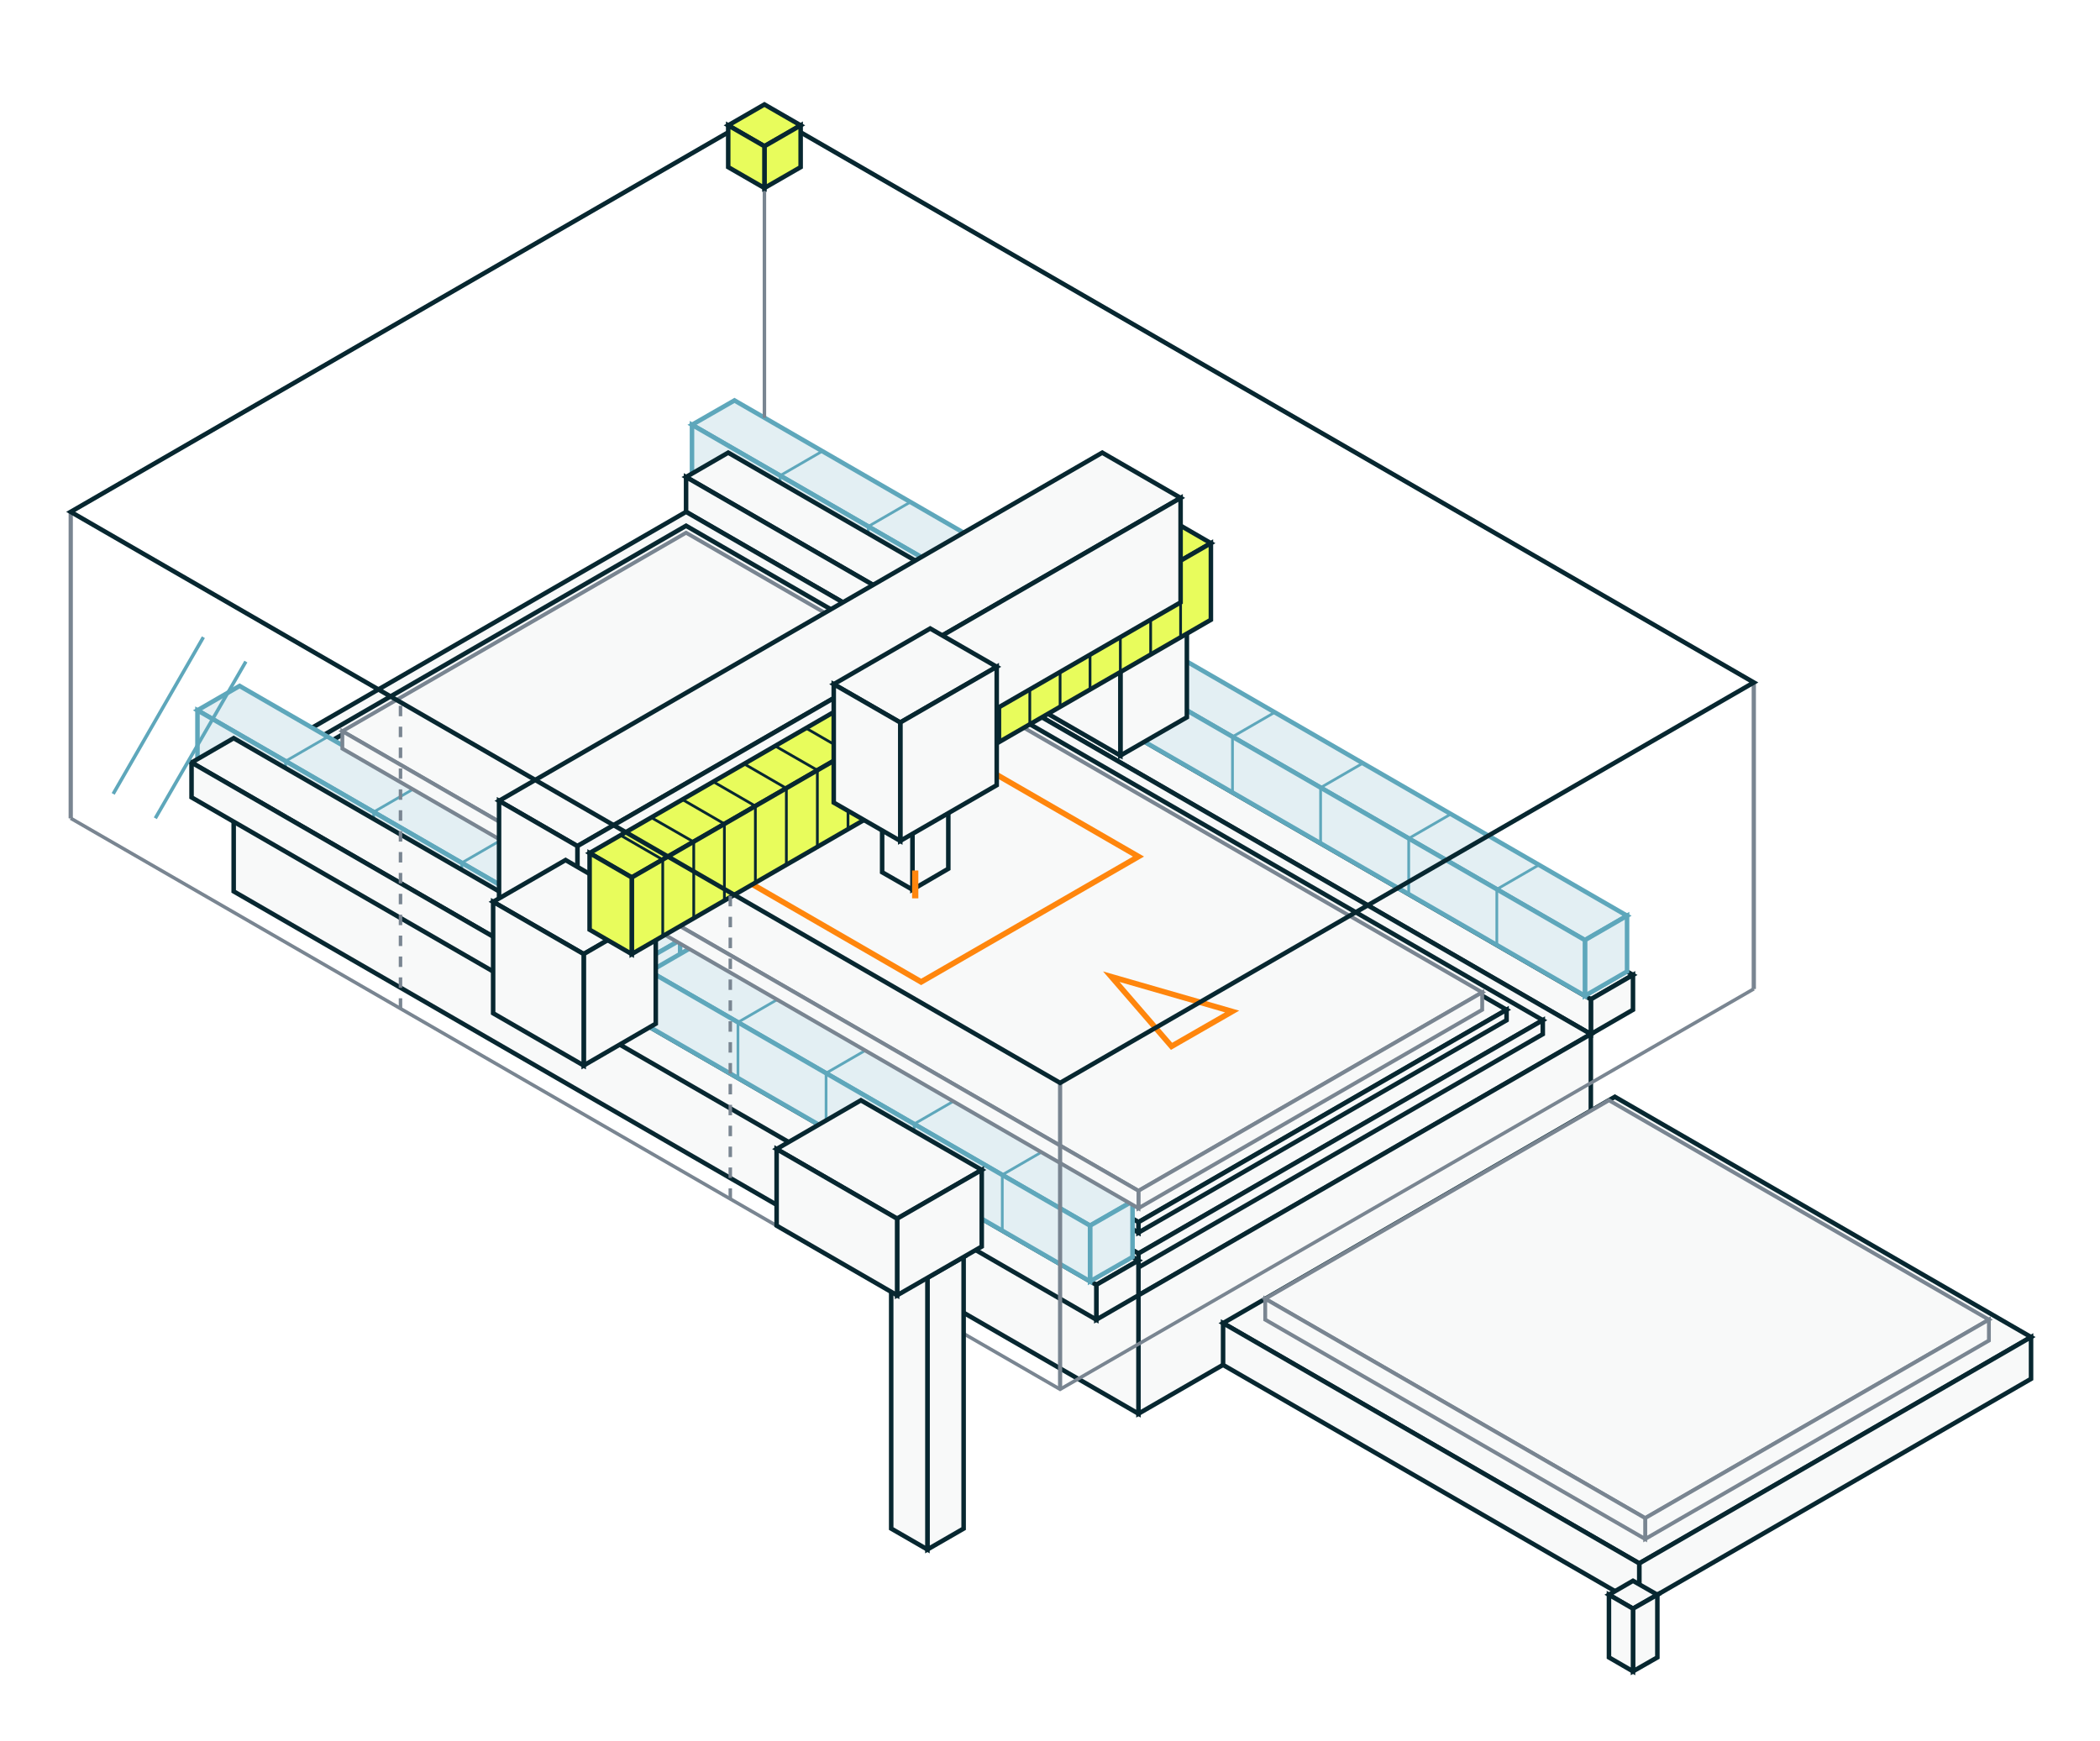
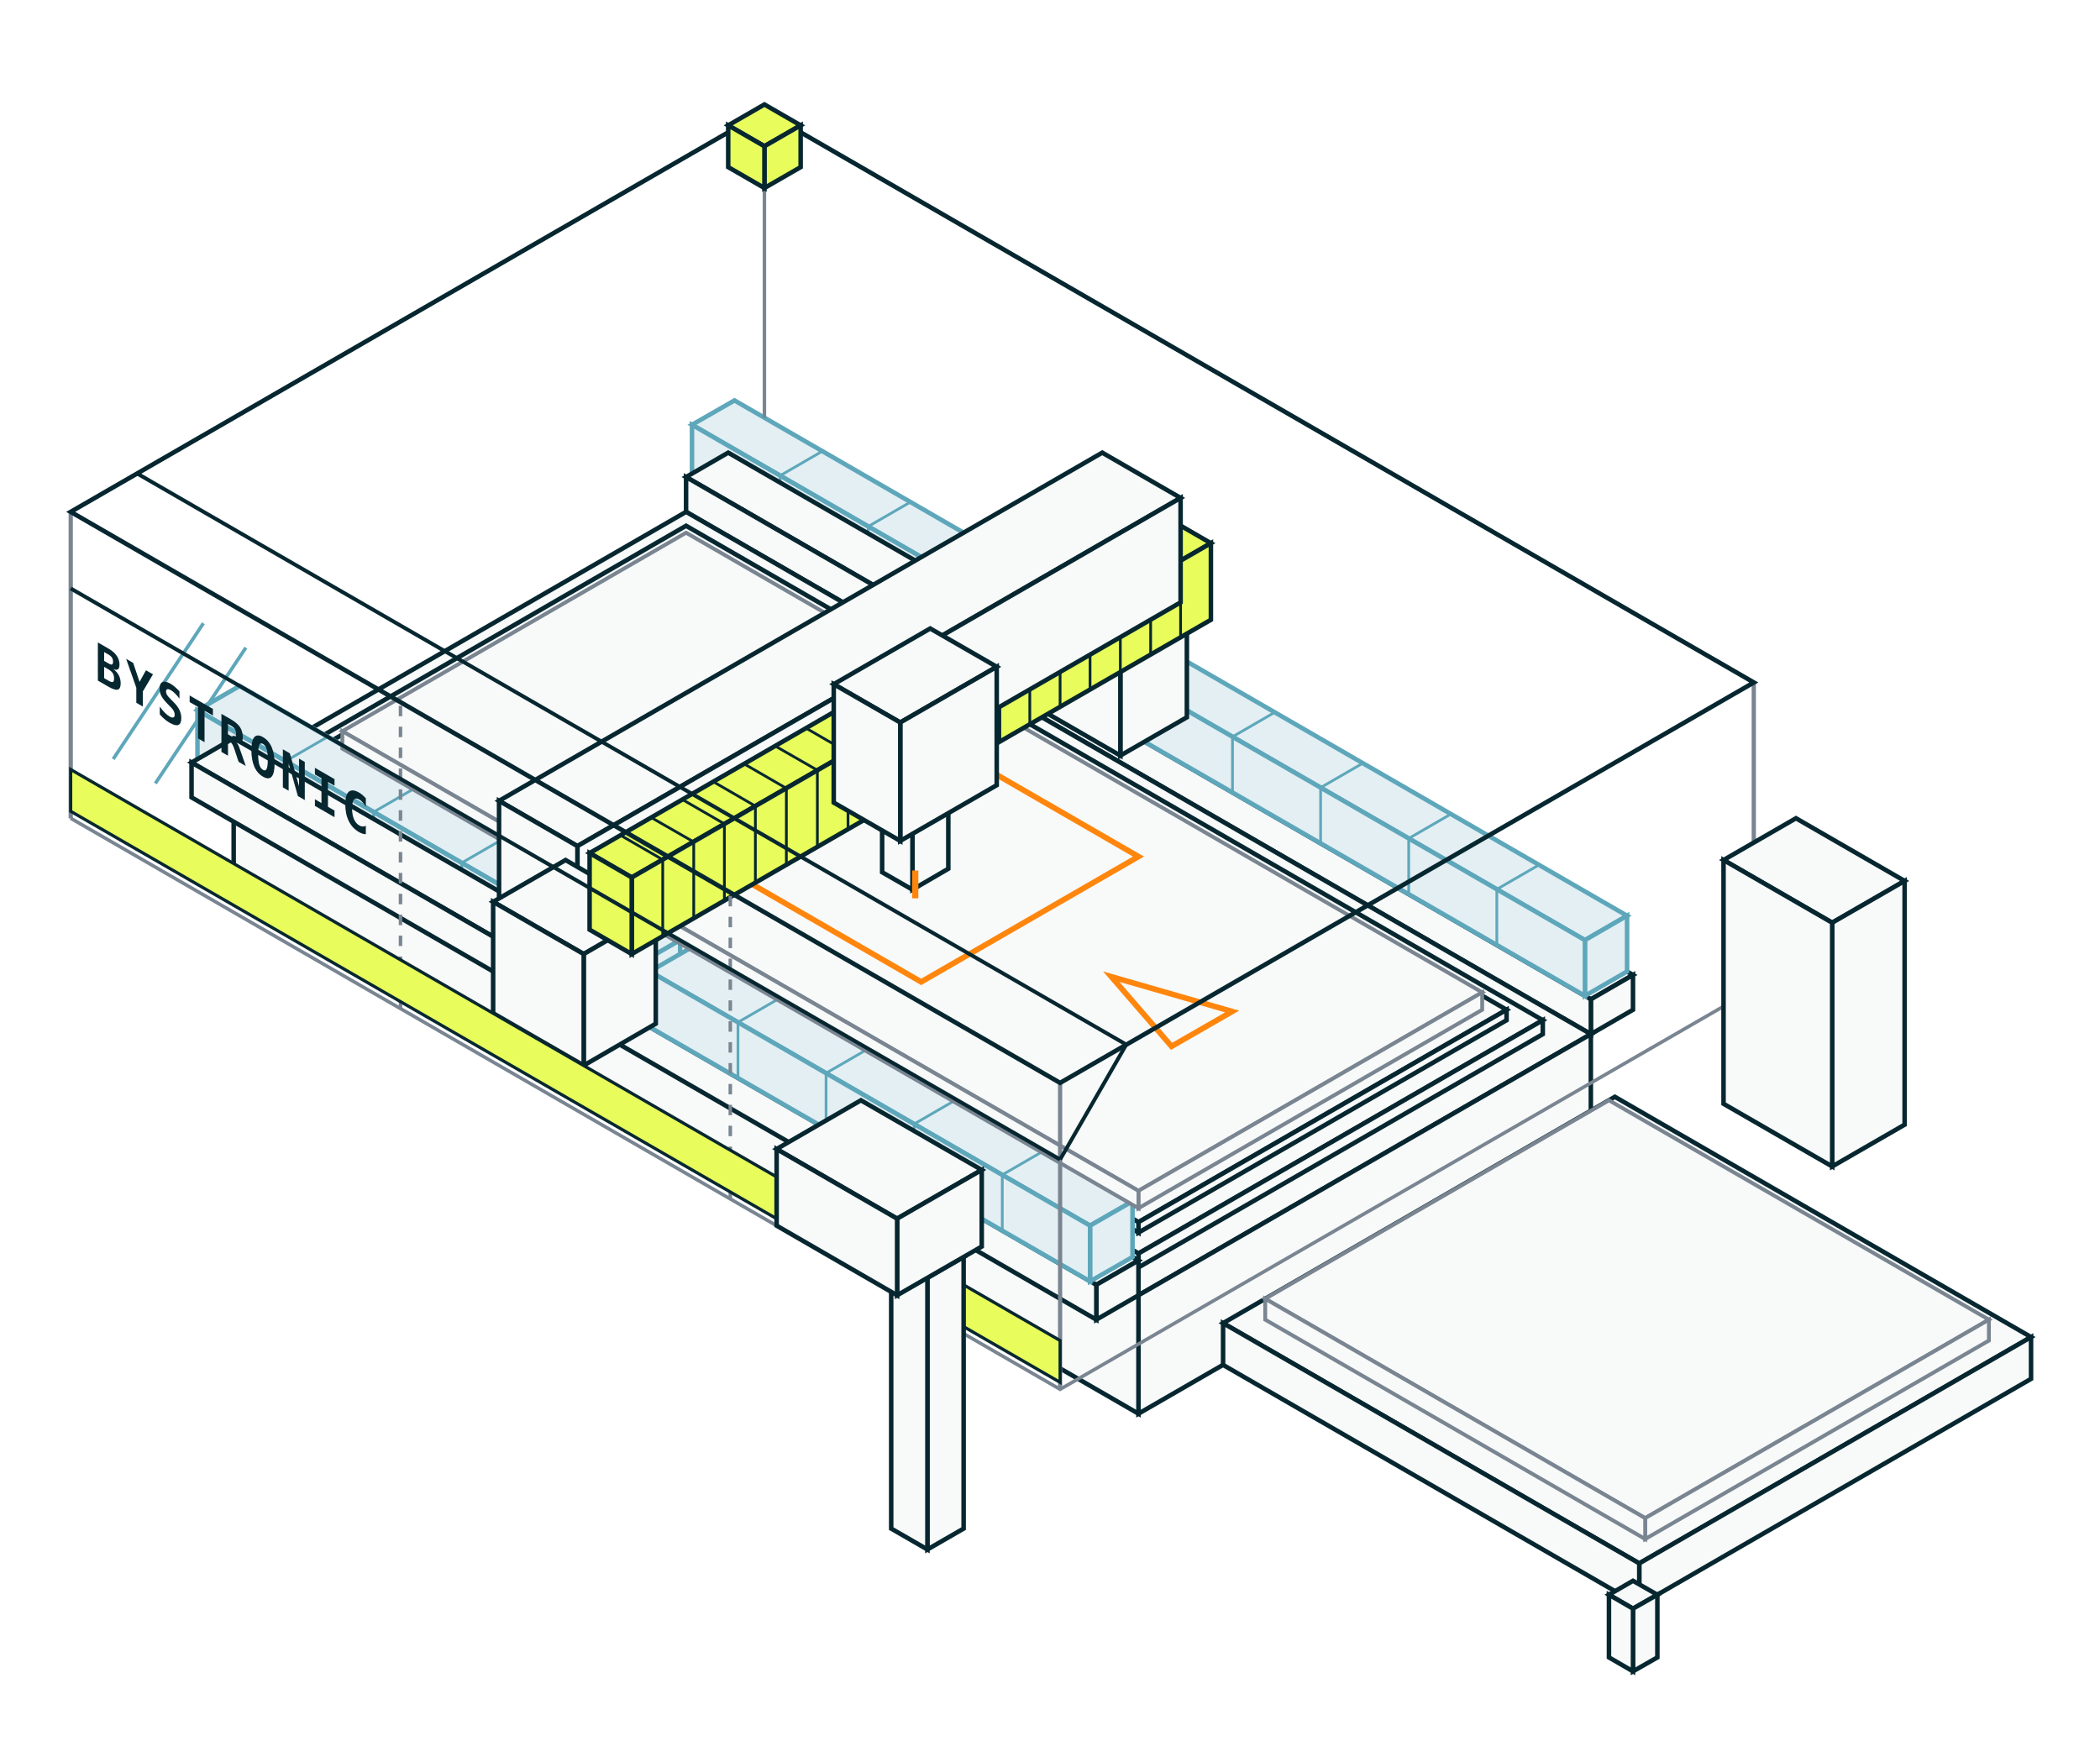
<svg xmlns="http://www.w3.org/2000/svg" class="mach" viewBox="-197 -181 603 500" aria-hidden="true">
  <g id="base">
    <polygon points="13.9,-66.0 140.3,7.0 128.2,14.0 1.7,-59.0" fill="#E3EFF3" stroke="#5EA7BB" stroke-width="1.3" stroke-linejoin="miter" />
    <polygon points="140.3,23.0 128.2,30.0 128.2,14.0 140.3,7.0" fill="#E3EFF3" stroke="#5EA7BB" stroke-width="1.3" stroke-linejoin="miter" />
    <polygon points="1.7,-43.0 128.2,30.0 128.2,14.0 1.7,-59.0" fill="#E3EFF3" stroke="#5EA7BB" stroke-width="1.3" stroke-linejoin="miter" />
    <line x1="39.1" y1="-51.4" x2="27.0" y2="-44.4" stroke="#5EA7BB" stroke-width="0.78" />
    <line x1="27.0" y1="-28.4" x2="27.0" y2="-44.4" stroke="#5EA7BB" stroke-width="0.78" />
    <line x1="64.4" y1="-36.8" x2="52.3" y2="-29.8" stroke="#5EA7BB" stroke-width="0.78" />
    <line x1="52.3" y1="-13.8" x2="52.3" y2="-29.8" stroke="#5EA7BB" stroke-width="0.78" />
    <line x1="89.7" y1="-22.2" x2="77.6" y2="-15.2" stroke="#5EA7BB" stroke-width="0.78" />
    <line x1="77.6" y1="0.8" x2="77.6" y2="-15.2" stroke="#5EA7BB" stroke-width="0.78" />
    <line x1="115.0" y1="-7.6" x2="102.9" y2="-0.6" stroke="#5EA7BB" stroke-width="0.78" />
    <line x1="102.9" y1="15.4" x2="102.9" y2="-0.6" stroke="#5EA7BB" stroke-width="0.78" />
    <polygon points="12.1,-51.0 271.9,99.0 259.8,106.0 0.0,-44.0" fill="#F8F9F9" stroke="#072730" stroke-width="1.3" stroke-linejoin="miter" />
    <polygon points="271.9,109.0 259.8,116.0 259.8,106.0 271.9,99.0" fill="#F8F9F9" stroke="#072730" stroke-width="1.3" stroke-linejoin="miter" />
    <polygon points="0.0,-34.0 259.8,116.0 259.8,106.0 0.0,-44.0" fill="#F8F9F9" stroke="#072730" stroke-width="1.3" stroke-linejoin="miter" />
    <polygon points="0.0,-34.0 259.8,116.0 129.9,191.0 -129.9,41.0" fill="#F8F9F9" stroke="#072730" stroke-width="1.3" stroke-linejoin="miter" />
    <polygon points="259.8,150.0 129.9,225.0 129.9,191.0 259.8,116.0" fill="#F8F9F9" stroke="#072730" stroke-width="1.3" stroke-linejoin="miter" />
    <polygon points="-129.9,75.0 129.9,225.0 129.9,191.0 -129.9,41.0" fill="#F8F9F9" stroke="#072730" stroke-width="1.3" stroke-linejoin="miter" />
    <polygon points="0.0,-30.0 246.0,112.0 129.9,179.0 -116.0,37.0" fill="#F8F9F9" stroke="#072730" stroke-width="1.3" stroke-linejoin="miter" />
    <polygon points="246.0,116.0 129.9,183.0 129.9,179.0 246.0,112.0" fill="#F8F9F9" stroke="#072730" stroke-width="1.3" stroke-linejoin="miter" />
    <polygon points="-116.0,41.0 129.9,183.0 129.9,179.0 -116.0,37.0" fill="#F8F9F9" stroke="#072730" stroke-width="1.3" stroke-linejoin="miter" />
    <polygon points="0.0,-27.0 235.6,109.0 129.9,170.0 -105.7,34.0" fill="#F8F9F9" stroke="#072730" stroke-width="1.3" stroke-linejoin="miter" />
    <polygon points="235.6,112.0 129.9,173.0 129.9,170.0 235.6,109.0" fill="#F8F9F9" stroke="#072730" stroke-width="1.3" stroke-linejoin="miter" />
    <polygon points="-105.7,37.0 129.9,173.0 129.9,170.0 -105.7,34.0" fill="#F8F9F9" stroke="#072730" stroke-width="1.3" stroke-linejoin="miter" />
    <polygon points="143.8,9.0 270.2,82.0 258.1,89.0 131.6,16.0" fill="#E3EFF3" stroke="#5EA7BB" stroke-width="1.3" stroke-linejoin="miter" />
    <polygon points="270.2,98.0 258.1,105.0 258.1,89.0 270.2,82.0" fill="#E3EFF3" stroke="#5EA7BB" stroke-width="1.3" stroke-linejoin="miter" />
    <polygon points="131.6,32.0 258.1,105.0 258.1,89.0 131.6,16.0" fill="#E3EFF3" stroke="#5EA7BB" stroke-width="1.3" stroke-linejoin="miter" />
    <line x1="169.0" y1="23.6" x2="156.9" y2="30.6" stroke="#5EA7BB" stroke-width="0.78" />
    <line x1="156.9" y1="46.6" x2="156.9" y2="30.6" stroke="#5EA7BB" stroke-width="0.78" />
    <line x1="194.3" y1="38.2" x2="182.2" y2="45.2" stroke="#5EA7BB" stroke-width="0.78" />
    <line x1="182.2" y1="61.2" x2="182.2" y2="45.2" stroke="#5EA7BB" stroke-width="0.78" />
    <line x1="219.6" y1="52.8" x2="207.5" y2="59.8" stroke="#5EA7BB" stroke-width="0.78" />
    <line x1="207.5" y1="75.8" x2="207.5" y2="59.8" stroke="#5EA7BB" stroke-width="0.78" />
    <line x1="244.9" y1="67.4" x2="232.8" y2="74.4" stroke="#5EA7BB" stroke-width="0.78" />
    <line x1="232.8" y1="90.4" x2="232.8" y2="74.4" stroke="#5EA7BB" stroke-width="0.78" />
    <polygon points="-128.2,16.0 -1.7,89.0 -13.9,96.0 -140.3,23.0" fill="#E3EFF3" stroke="#5EA7BB" stroke-width="1.3" stroke-linejoin="miter" />
    <polygon points="-1.7,105.0 -13.9,112.0 -13.9,96.0 -1.7,89.0" fill="#E3EFF3" stroke="#5EA7BB" stroke-width="1.3" stroke-linejoin="miter" />
    <polygon points="-140.3,39.0 -13.9,112.0 -13.9,96.0 -140.3,23.0" fill="#E3EFF3" stroke="#5EA7BB" stroke-width="1.3" stroke-linejoin="miter" />
    <line x1="-102.9" y1="30.6" x2="-115.0" y2="37.6" stroke="#5EA7BB" stroke-width="0.78" />
    <line x1="-115.0" y1="53.6" x2="-115.0" y2="37.6" stroke="#5EA7BB" stroke-width="0.78" />
    <line x1="-77.6" y1="45.2" x2="-89.7" y2="52.2" stroke="#5EA7BB" stroke-width="0.78" />
    <line x1="-89.7" y1="68.2" x2="-89.7" y2="52.2" stroke="#5EA7BB" stroke-width="0.78" />
    <line x1="-52.3" y1="59.8" x2="-64.4" y2="66.8" stroke="#5EA7BB" stroke-width="0.78" />
    <line x1="-64.4" y1="82.8" x2="-64.4" y2="66.8" stroke="#5EA7BB" stroke-width="0.78" />
    <line x1="-27.0" y1="74.4" x2="-39.1" y2="81.4" stroke="#5EA7BB" stroke-width="0.78" />
    <line x1="-39.1" y1="97.4" x2="-39.1" y2="81.4" stroke="#5EA7BB" stroke-width="0.78" />
    <polygon points="-129.9,31.0 129.9,181.0 117.8,188.0 -142.0,38.0" fill="#F8F9F9" stroke="#072730" stroke-width="1.3" stroke-linejoin="miter" />
    <polygon points="129.9,191.0 117.8,198.0 117.8,188.0 129.9,181.0" fill="#F8F9F9" stroke="#072730" stroke-width="1.3" stroke-linejoin="miter" />
    <polygon points="-142.0,48.0 117.8,198.0 117.8,188.0 -142.0,38.0" fill="#F8F9F9" stroke="#072730" stroke-width="1.3" stroke-linejoin="miter" />
    <polygon points="1.7,91.0 128.2,164.0 116.0,171.0 -10.4,98.0" fill="#E3EFF3" stroke="#5EA7BB" stroke-width="1.3" stroke-linejoin="miter" />
    <polygon points="128.2,180.0 116.0,187.0 116.0,171.0 128.2,164.0" fill="#E3EFF3" stroke="#5EA7BB" stroke-width="1.3" stroke-linejoin="miter" />
    <polygon points="-10.4,114.0 116.0,187.0 116.0,171.0 -10.4,98.0" fill="#E3EFF3" stroke="#5EA7BB" stroke-width="1.3" stroke-linejoin="miter" />
    <line x1="27.0" y1="105.6" x2="14.9" y2="112.6" stroke="#5EA7BB" stroke-width="0.78" />
    <line x1="14.9" y1="128.6" x2="14.9" y2="112.6" stroke="#5EA7BB" stroke-width="0.78" />
    <line x1="52.3" y1="120.2" x2="40.2" y2="127.2" stroke="#5EA7BB" stroke-width="0.78" />
    <line x1="40.2" y1="143.2" x2="40.2" y2="127.2" stroke="#5EA7BB" stroke-width="0.78" />
    <line x1="77.6" y1="134.8" x2="65.5" y2="141.8" stroke="#5EA7BB" stroke-width="0.78" />
    <line x1="65.5" y1="157.8" x2="65.5" y2="141.8" stroke="#5EA7BB" stroke-width="0.78" />
    <line x1="102.9" y1="149.4" x2="90.8" y2="156.4" stroke="#5EA7BB" stroke-width="0.78" />
    <line x1="90.8" y1="172.4" x2="90.8" y2="156.4" stroke="#5EA7BB" stroke-width="0.78" />
  </g>
  <g id="sheet">
    <polygon points="0.0,-28.0 228.6,104.0 129.9,161.0 -98.7,29.0" fill="#F8F9F9" stroke="#798591" stroke-width="1.1" stroke-linejoin="miter" />
    <polygon points="228.6,109.0 129.9,166.0 129.9,161.0 228.6,104.0" fill="#F8F9F9" stroke="#798591" stroke-width="1.1" stroke-linejoin="miter" />
    <polygon points="-98.7,34.0 129.9,166.0 129.9,161.0 -98.7,29.0" fill="#F8F9F9" stroke="#798591" stroke-width="1.1" stroke-linejoin="miter" />
    <path d="M26.0 5.0 L129.9 65.0 L67.5 101.0 L-1.7 61.0 L-10.4 26.0 Z" fill="none" stroke="#FF860D" stroke-width="1.6" stroke-linejoin="miter" pathLength="1" class="cut" id="cut" />
    <path d="M122.1 99.5 L139.4 119.5 L156.8 109.5 Z" fill="none" stroke="#FF860D" stroke-width="1.6" stroke-linejoin="miter" pathLength="1" class="cut2" id="cut2" />
  </g>
  <g id="cabinBack">
    <path d="M22.5 -61.0 L22.5 -149.0" fill="none" stroke="#798591" stroke-width="1" stroke-linejoin="miter" />
    <path d="M306.6 103.0 L306.6 15.0" fill="none" stroke="#798591" stroke-width="1" stroke-linejoin="miter" />
    <path d="M-176.7 54.0 L-176.7 -34.0" fill="none" stroke="#798591" stroke-width="1" stroke-linejoin="miter" />
    <path d="M22.5 -149.0 L306.6 15.0" fill="none" stroke="#798591" stroke-width="1" stroke-linejoin="miter" />
    <path d="M22.5 -149.0 L-176.7 -34.0" fill="none" stroke="#798591" stroke-width="1" stroke-linejoin="miter" />
  </g>
  <g id="gantry" style="--gx0:-77.9px,-45.0px;--gx1:103.9px,60.0px" transform="translate(0.0 0.0)">
    <polygon points="117.8,-22.0 143.8,-7.0 124.7,4.0 98.7,-11.0" fill="#F8F9F9" stroke="#072730" stroke-width="1.3" stroke-linejoin="miter" />
    <polygon points="143.8,25.0 124.7,36.0 124.7,4.0 143.8,-7.0" fill="#F8F9F9" stroke="#072730" stroke-width="1.3" stroke-linejoin="miter" />
    <polygon points="98.7,21.0 124.7,36.0 124.7,4.0 98.7,-11.0" fill="#F8F9F9" stroke="#072730" stroke-width="1.3" stroke-linejoin="miter" />
    <polygon points="138.6,-32.0 150.7,-25.0 81.4,15.0 69.3,8.0" fill="#E8FC5C" stroke="#072730" stroke-width="1.3" stroke-linejoin="miter" />
    <polygon points="150.7,-3.0 81.4,37.0 81.4,15.0 150.7,-25.0" fill="#E8FC5C" stroke="#072730" stroke-width="1.3" stroke-linejoin="miter" />
    <polygon points="69.3,30.0 81.4,37.0 81.4,15.0 69.3,8.0" fill="#E8FC5C" stroke="#072730" stroke-width="1.3" stroke-linejoin="miter" />
    <line x1="129.9" y1="-27.0" x2="142.0" y2="-20.0" stroke="#072730" stroke-width="0.78" />
    <line x1="142.0" y1="2.0" x2="142.0" y2="-20.0" stroke="#072730" stroke-width="0.78" />
    <line x1="121.2" y1="-22.0" x2="133.4" y2="-15.0" stroke="#072730" stroke-width="0.78" />
    <line x1="133.4" y1="7.0" x2="133.4" y2="-15.0" stroke="#072730" stroke-width="0.78" />
    <line x1="112.6" y1="-17.0" x2="124.7" y2="-10.0" stroke="#072730" stroke-width="0.78" />
    <line x1="124.7" y1="12.0" x2="124.7" y2="-10.0" stroke="#072730" stroke-width="0.78" />
    <line x1="103.9" y1="-12.0" x2="116.0" y2="-5.0" stroke="#072730" stroke-width="0.78" />
    <line x1="116.0" y1="17.0" x2="116.0" y2="-5.0" stroke="#072730" stroke-width="0.78" />
    <line x1="95.3" y1="-7.0" x2="107.4" y2="0.0" stroke="#072730" stroke-width="0.78" />
    <line x1="107.4" y1="22.0" x2="107.4" y2="0.0" stroke="#072730" stroke-width="0.78" />
    <line x1="86.6" y1="-2.0" x2="98.7" y2="5.0" stroke="#072730" stroke-width="0.78" />
    <line x1="98.7" y1="27.0" x2="98.7" y2="5.0" stroke="#072730" stroke-width="0.78" />
    <line x1="77.9" y1="3.0" x2="90.1" y2="10.0" stroke="#072730" stroke-width="0.78" />
    <line x1="90.1" y1="32.0" x2="90.1" y2="10.0" stroke="#072730" stroke-width="0.78" />
    <polygon points="119.5,-51.0 142.0,-38.0 -31.2,62.0 -53.7,49.0" fill="#F8F9F9" stroke="#072730" stroke-width="1.3" stroke-linejoin="miter" />
    <polygon points="142.0,-8.0 -31.2,92.0 -31.2,62.0 142.0,-38.0" fill="#F8F9F9" stroke="#072730" stroke-width="1.3" stroke-linejoin="miter" />
    <polygon points="-53.7,79.0 -31.2,92.0 -31.2,62.0 -53.7,49.0" fill="#F8F9F9" stroke="#072730" stroke-width="1.3" stroke-linejoin="miter" />
    <polygon points="-34.6,66.0 -8.7,81.0 -29.4,93.0 -55.4,78.0" fill="#F8F9F9" stroke="#072730" stroke-width="1.3" stroke-linejoin="miter" />
    <polygon points="-8.7,113.0 -29.4,125.0 -29.4,93.0 -8.7,81.0" fill="#F8F9F9" stroke="#072730" stroke-width="1.3" stroke-linejoin="miter" />
    <polygon points="-55.4,110.0 -29.4,125.0 -29.4,93.0 -55.4,78.0" fill="#F8F9F9" stroke="#072730" stroke-width="1.3" stroke-linejoin="miter" />
    <polygon points="43.3,23.0 55.4,30.0 -15.6,71.0 -27.7,64.0" fill="#E8FC5C" stroke="#072730" stroke-width="1.3" stroke-linejoin="miter" />
    <polygon points="55.4,52.0 -15.6,93.0 -15.6,71.0 55.4,30.0" fill="#E8FC5C" stroke="#072730" stroke-width="1.3" stroke-linejoin="miter" />
    <polygon points="-27.7,86.0 -15.6,93.0 -15.6,71.0 -27.7,64.0" fill="#E8FC5C" stroke="#072730" stroke-width="1.3" stroke-linejoin="miter" />
    <line x1="34.4" y1="28.1" x2="46.5" y2="35.1" stroke="#072730" stroke-width="0.78" />
    <line x1="46.5" y1="57.1" x2="46.5" y2="35.1" stroke="#072730" stroke-width="0.78" />
    <line x1="25.5" y1="33.2" x2="37.7" y2="40.2" stroke="#072730" stroke-width="0.78" />
    <line x1="37.7" y1="62.2" x2="37.7" y2="40.2" stroke="#072730" stroke-width="0.78" />
    <line x1="16.7" y1="38.4" x2="28.8" y2="45.4" stroke="#072730" stroke-width="0.78" />
    <line x1="28.8" y1="67.4" x2="28.8" y2="45.4" stroke="#072730" stroke-width="0.78" />
    <line x1="7.8" y1="43.5" x2="19.9" y2="50.5" stroke="#072730" stroke-width="0.78" />
    <line x1="19.9" y1="72.5" x2="19.9" y2="50.5" stroke="#072730" stroke-width="0.78" />
    <line x1="-1.1" y1="48.6" x2="11.0" y2="55.6" stroke="#072730" stroke-width="0.78" />
    <line x1="11.0" y1="77.6" x2="11.0" y2="55.6" stroke="#072730" stroke-width="0.78" />
    <line x1="-10.0" y1="53.8" x2="2.2" y2="60.8" stroke="#072730" stroke-width="0.78" />
    <line x1="2.2" y1="82.8" x2="2.2" y2="60.8" stroke="#072730" stroke-width="0.78" />
    <line x1="-18.8" y1="58.9" x2="-6.7" y2="65.9" stroke="#072730" stroke-width="0.78" />
    <line x1="-6.7" y1="87.9" x2="-6.7" y2="65.9" stroke="#072730" stroke-width="0.78" />
    <g id="head" style="--hy0:45.0px,-26.0px;--hy1:-45.0px,26.0px" transform="translate(0.0 0.0)">
      <polygon points="66.7,41.5 75.3,46.5 65.0,52.5 56.3,47.5" fill="#F8F9F9" stroke="#072730" stroke-width="1.3" stroke-linejoin="miter" />
      <polygon points="75.3,68.5 65.0,74.5 65.0,52.5 75.3,46.5" fill="#F8F9F9" stroke="#072730" stroke-width="1.3" stroke-linejoin="miter" />
      <polygon points="56.3,69.5 65.0,74.5 65.0,52.5 56.3,47.5" fill="#F8F9F9" stroke="#072730" stroke-width="1.3" stroke-linejoin="miter" />
      <polygon points="70.1,-0.5 89.2,10.5 61.5,26.5 42.4,15.5" fill="#F8F9F9" stroke="#072730" stroke-width="1.3" stroke-linejoin="miter" />
      <polygon points="89.2,44.5 61.5,60.5 61.5,26.5 89.2,10.5" fill="#F8F9F9" stroke="#072730" stroke-width="1.3" stroke-linejoin="miter" />
      <polygon points="42.4,49.5 61.5,60.5 61.5,26.5 42.4,15.5" fill="#F8F9F9" stroke="#072730" stroke-width="1.3" stroke-linejoin="miter" />
      <path d="M65.8 69.0 L65.8 77.0" fill="none" stroke="#FF860D" stroke-width="1.8" stroke-linejoin="miter" id="beam" />
    </g>
  </g>
  <g id="cabinFront">
    <path d="M306.6 103.0 L107.4 218.0 L-176.7 54.0" fill="none" stroke="#798591" stroke-width="1" stroke-linejoin="miter" />
    <path d="M107.4 218.0 L107.4 130.0" fill="none" stroke="#798591" stroke-width="1.2" stroke-linejoin="miter" />
    <path d="M306.6 103.0 L306.6 15.0" fill="none" stroke="#798591" stroke-width="1.2" stroke-linejoin="miter" />
    <path d="M-176.7 54.0 L-176.7 -34.0" fill="none" stroke="#798591" stroke-width="1.2" stroke-linejoin="miter" />
    <path d="M-82.0 108.7 L-82.0 20.7" fill="none" stroke="#798591" stroke-width="1" stroke-linejoin="miter" stroke-dasharray="3 3" />
    <path d="M12.7 163.3 L12.7 75.3" fill="none" stroke="#798591" stroke-width="1" stroke-linejoin="miter" stroke-dasharray="3 3" />
-     <path d="M-164.5 47.0 L-138.6 2.0" fill="none" stroke="#5EA7BB" stroke-width="1" stroke-linejoin="miter" />
-     <path d="M-152.4 54.0 L-126.4 9.0" fill="none" stroke="#5EA7BB" stroke-width="1" stroke-linejoin="miter" />
+     <path d="M-164.5 37.0 L-138.6 -2.0" fill="none" stroke="#5EA7BB" stroke-width="1" stroke-linejoin="miter" />
+     <path d="M-152.4 44.0 L-126.4 5.0" fill="none" stroke="#5EA7BB" stroke-width="1" stroke-linejoin="miter" />
    <path d="M22.5 -149.0 L306.6 15.0 L107.4 130.0 L-176.7 -34.0 Z" fill="none" stroke="#072730" stroke-width="1.3" stroke-linejoin="miter" />
+     <path d="M-157.6 -45.0 L126.4 119.0" fill="none" stroke="#072730" stroke-width="1.1" stroke-linejoin="miter" />
+     <path d="M-176.7 -12.0 L107.4 152.0" fill="none" stroke="#072730" stroke-width="1.1" stroke-linejoin="miter" />
+     <path d="M126.4 119.0 L107.4 152.0" fill="none" stroke="#072730" stroke-width="1.1" stroke-linejoin="miter" />
+     <path d="M-176.7 52.0 L107.4 216.0 L107.4 204.0 L-176.7 40.0 Z" fill="#E8FC5C" fill-opacity="1" stroke="#072730" stroke-width="0.9" />
+     <g transform="matrix(0.866 .5 0 1 -164.5 17.0)">
+       <text x="-6" y="0" font-family="IBM Plex Mono, monospace" font-weight="700" font-size="15" letter-spacing="1.2" fill="#072730">BYSTRONIC</text>
+     </g>
  </g>
  <g id="extra">
    <polygon points="22.5,-151.0 32.9,-145.0 22.5,-139.0 12.1,-145.0" fill="#E8FC5C" stroke="#072730" stroke-width="1.3" stroke-linejoin="miter" />
    <polygon points="32.9,-133.0 22.5,-127.0 22.5,-139.0 32.9,-145.0" fill="#E8FC5C" stroke="#072730" stroke-width="1.3" stroke-linejoin="miter" />
    <polygon points="12.1,-133.0 22.5,-127.0 22.5,-139.0 12.1,-145.0" fill="#E8FC5C" stroke="#072730" stroke-width="1.3" stroke-linejoin="miter" />
+     <polygon points="318.7,54.0 349.9,72.0 329.1,84.0 297.9,66.0" fill="#F8F9F9" stroke="#072730" stroke-width="1.3" stroke-linejoin="miter" />
+     <polygon points="349.9,142.0 329.1,154.0 329.1,84.0 349.9,72.0" fill="#F8F9F9" stroke="#072730" stroke-width="1.3" stroke-linejoin="miter" />
+     <polygon points="297.9,136.0 329.1,154.0 329.1,84.0 297.9,66.0" fill="#F8F9F9" stroke="#072730" stroke-width="1.3" stroke-linejoin="miter" />
    <polygon points="268.5,145.0 275.4,149.0 268.5,153.0 261.5,149.0" fill="#F8F9F9" stroke="#072730" stroke-width="1.3" stroke-linejoin="miter" />
    <polygon points="275.4,167.0 268.5,171.0 268.5,153.0 275.4,149.0" fill="#F8F9F9" stroke="#072730" stroke-width="1.3" stroke-linejoin="miter" />
    <polygon points="261.5,167.0 268.5,171.0 268.5,153.0 261.5,149.0" fill="#F8F9F9" stroke="#072730" stroke-width="1.3" stroke-linejoin="miter" />
    <polygon points="266.7,134.0 386.2,203.0 273.7,268.0 154.2,199.0" fill="#F8F9F9" stroke="#072730" stroke-width="1.3" stroke-linejoin="miter" />
    <polygon points="386.2,215.0 273.7,280.0 273.7,268.0 386.2,203.0" fill="#F8F9F9" stroke="#072730" stroke-width="1.3" stroke-linejoin="miter" />
    <polygon points="154.2,211.0 273.7,280.0 273.7,268.0 154.2,199.0" fill="#F8F9F9" stroke="#072730" stroke-width="1.3" stroke-linejoin="miter" />
    <polygon points="265.0,135.0 374.1,198.0 275.4,255.0 166.3,192.0" fill="#F8F9F9" stroke="#798591" stroke-width="1.1" stroke-linejoin="miter" />
    <polygon points="374.1,204.0 275.4,261.0 275.4,255.0 374.1,198.0" fill="#F8F9F9" stroke="#798591" stroke-width="1.1" stroke-linejoin="miter" />
    <polygon points="166.3,198.0 275.4,261.0 275.4,255.0 166.3,192.0" fill="#F8F9F9" stroke="#798591" stroke-width="1.1" stroke-linejoin="miter" />
    <polygon points="69.3,174.0 79.7,180.0 69.3,186.0 58.9,180.0" fill="#F8F9F9" stroke="#072730" stroke-width="1.3" stroke-linejoin="miter" />
    <polygon points="79.7,258.0 69.3,264.0 69.3,186.0 79.7,180.0" fill="#F8F9F9" stroke="#072730" stroke-width="1.3" stroke-linejoin="miter" />
    <polygon points="58.9,258.0 69.3,264.0 69.3,186.0 58.9,180.0" fill="#F8F9F9" stroke="#072730" stroke-width="1.3" stroke-linejoin="miter" />
    <polygon points="50.2,135.0 84.9,155.0 60.6,169.0 26.0,149.0" fill="#F8F9F9" stroke="#072730" stroke-width="1.3" stroke-linejoin="miter" />
    <polygon points="84.9,177.0 60.6,191.0 60.6,169.0 84.9,155.0" fill="#F8F9F9" stroke="#072730" stroke-width="1.3" stroke-linejoin="miter" />
    <polygon points="26.0,171.0 60.6,191.0 60.6,169.0 26.0,149.0" fill="#F8F9F9" stroke="#072730" stroke-width="1.3" stroke-linejoin="miter" />
    <polygon points="271.9,273.0 278.9,277.0 271.9,281.0 265.0,277.0" fill="#F8F9F9" stroke="#072730" stroke-width="1.3" stroke-linejoin="miter" />
    <polygon points="278.9,295.0 271.9,299.0 271.9,281.0 278.9,277.0" fill="#F8F9F9" stroke="#072730" stroke-width="1.3" stroke-linejoin="miter" />
    <polygon points="265.0,295.0 271.9,299.0 271.9,281.0 265.0,277.0" fill="#F8F9F9" stroke="#072730" stroke-width="1.3" stroke-linejoin="miter" />
  </g>
</svg>
